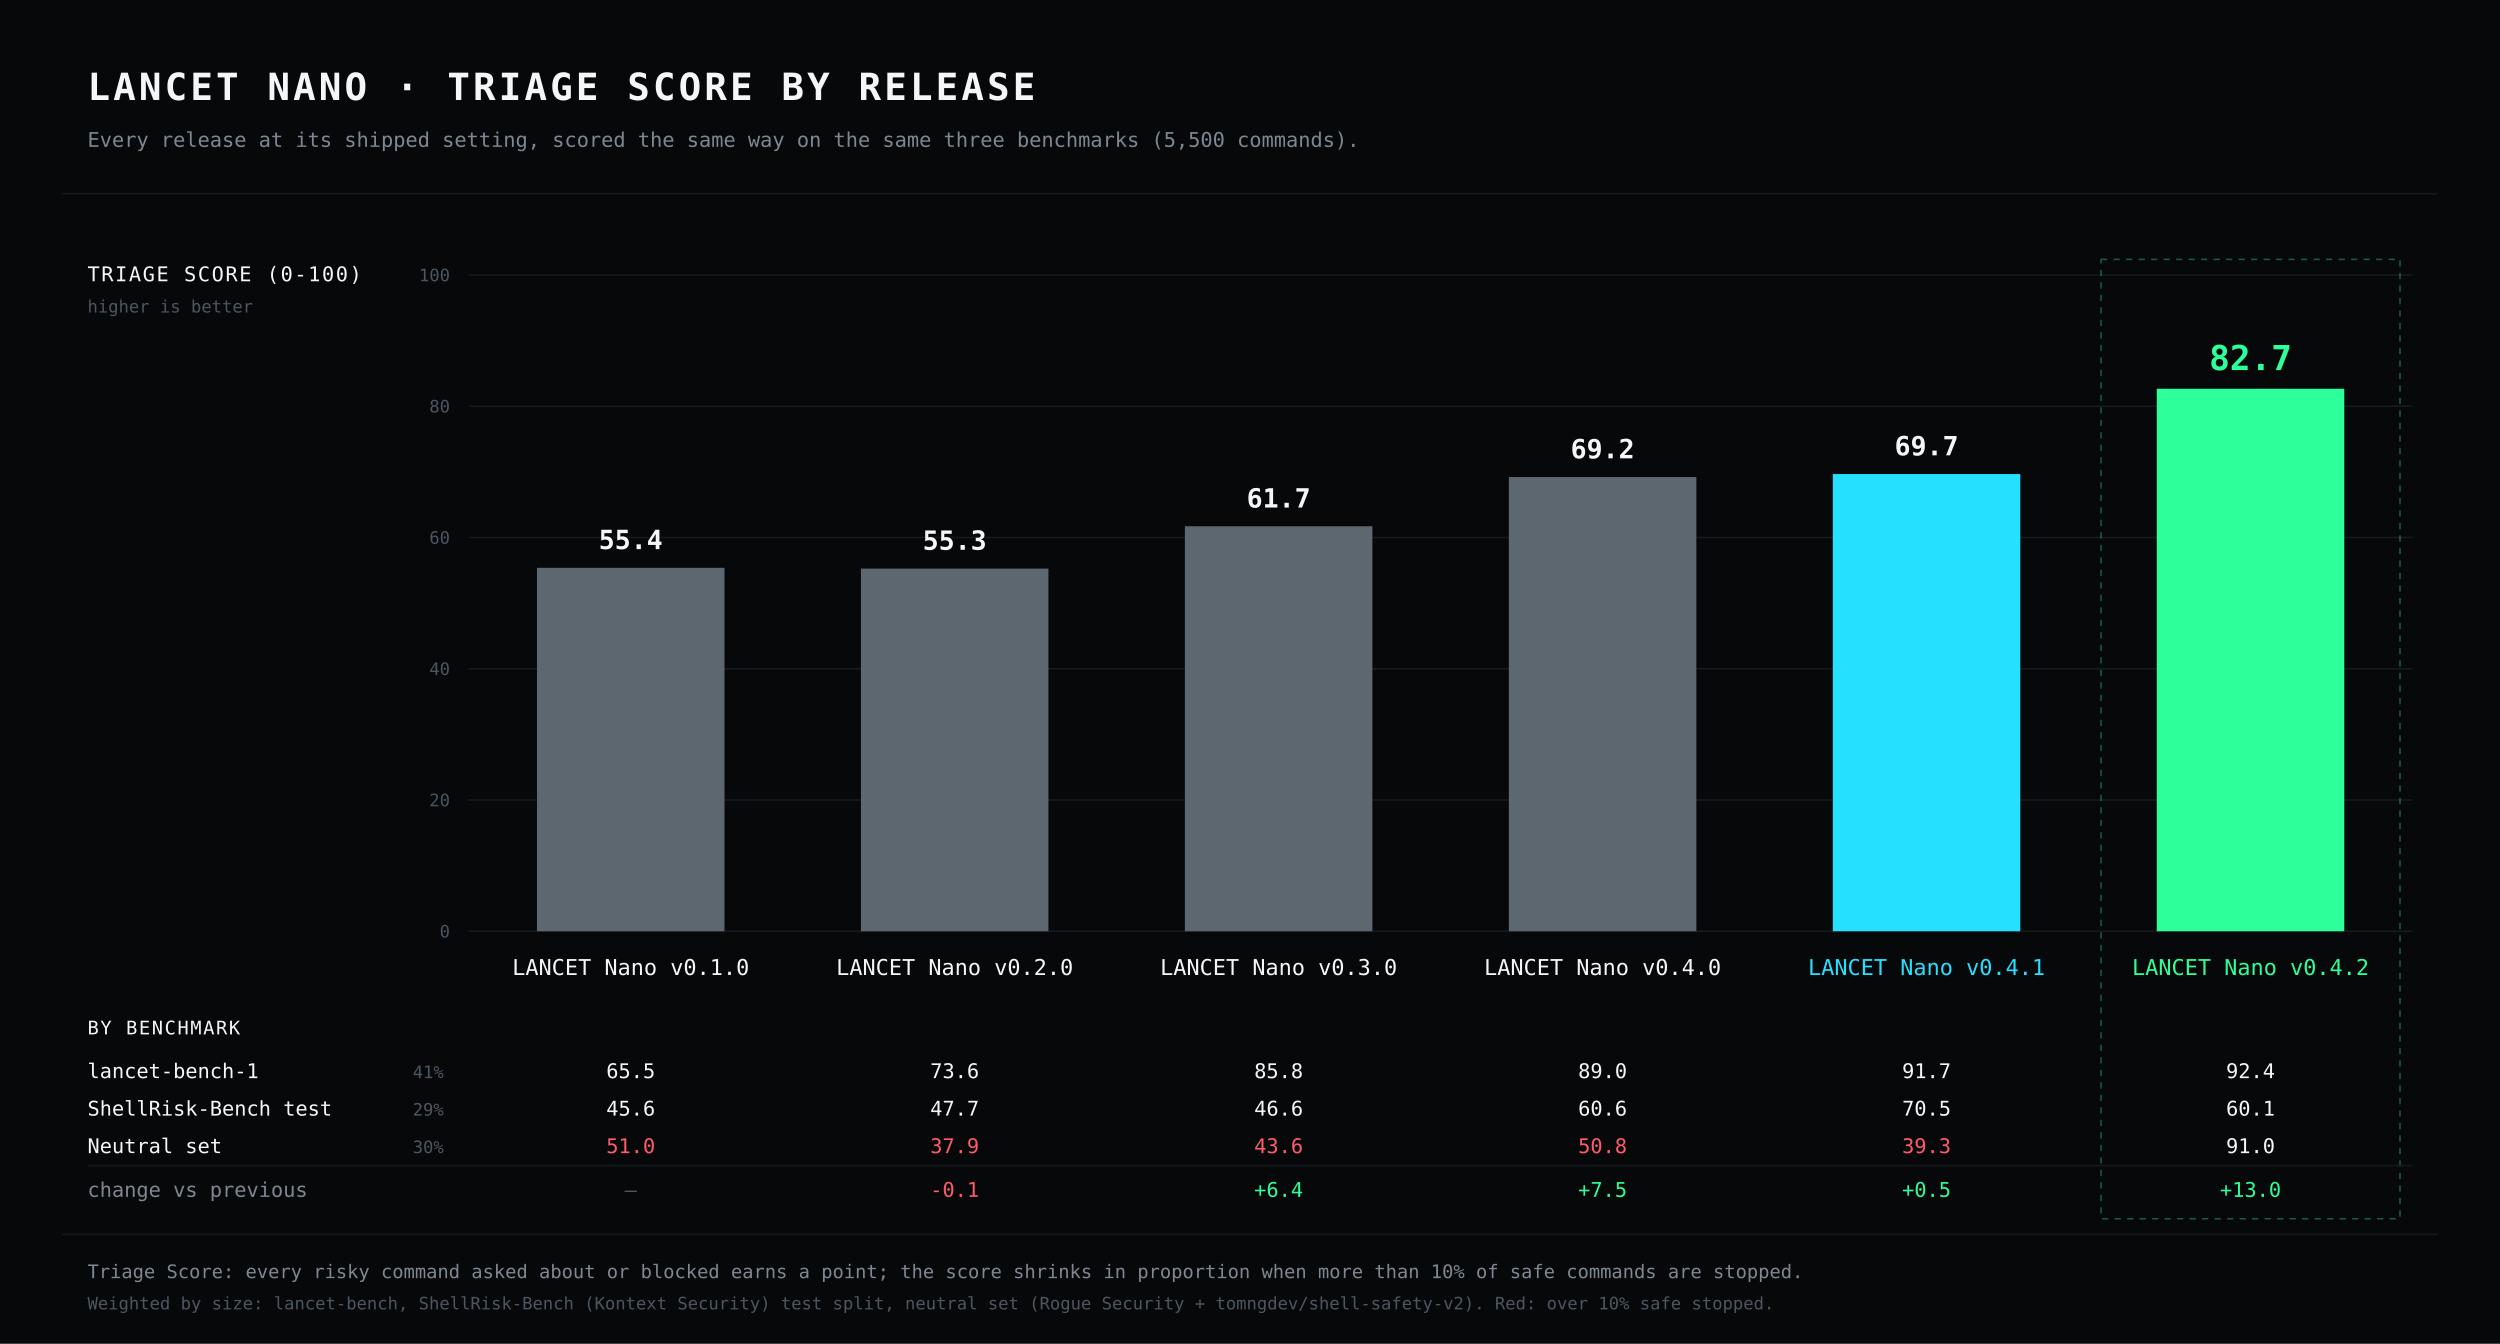
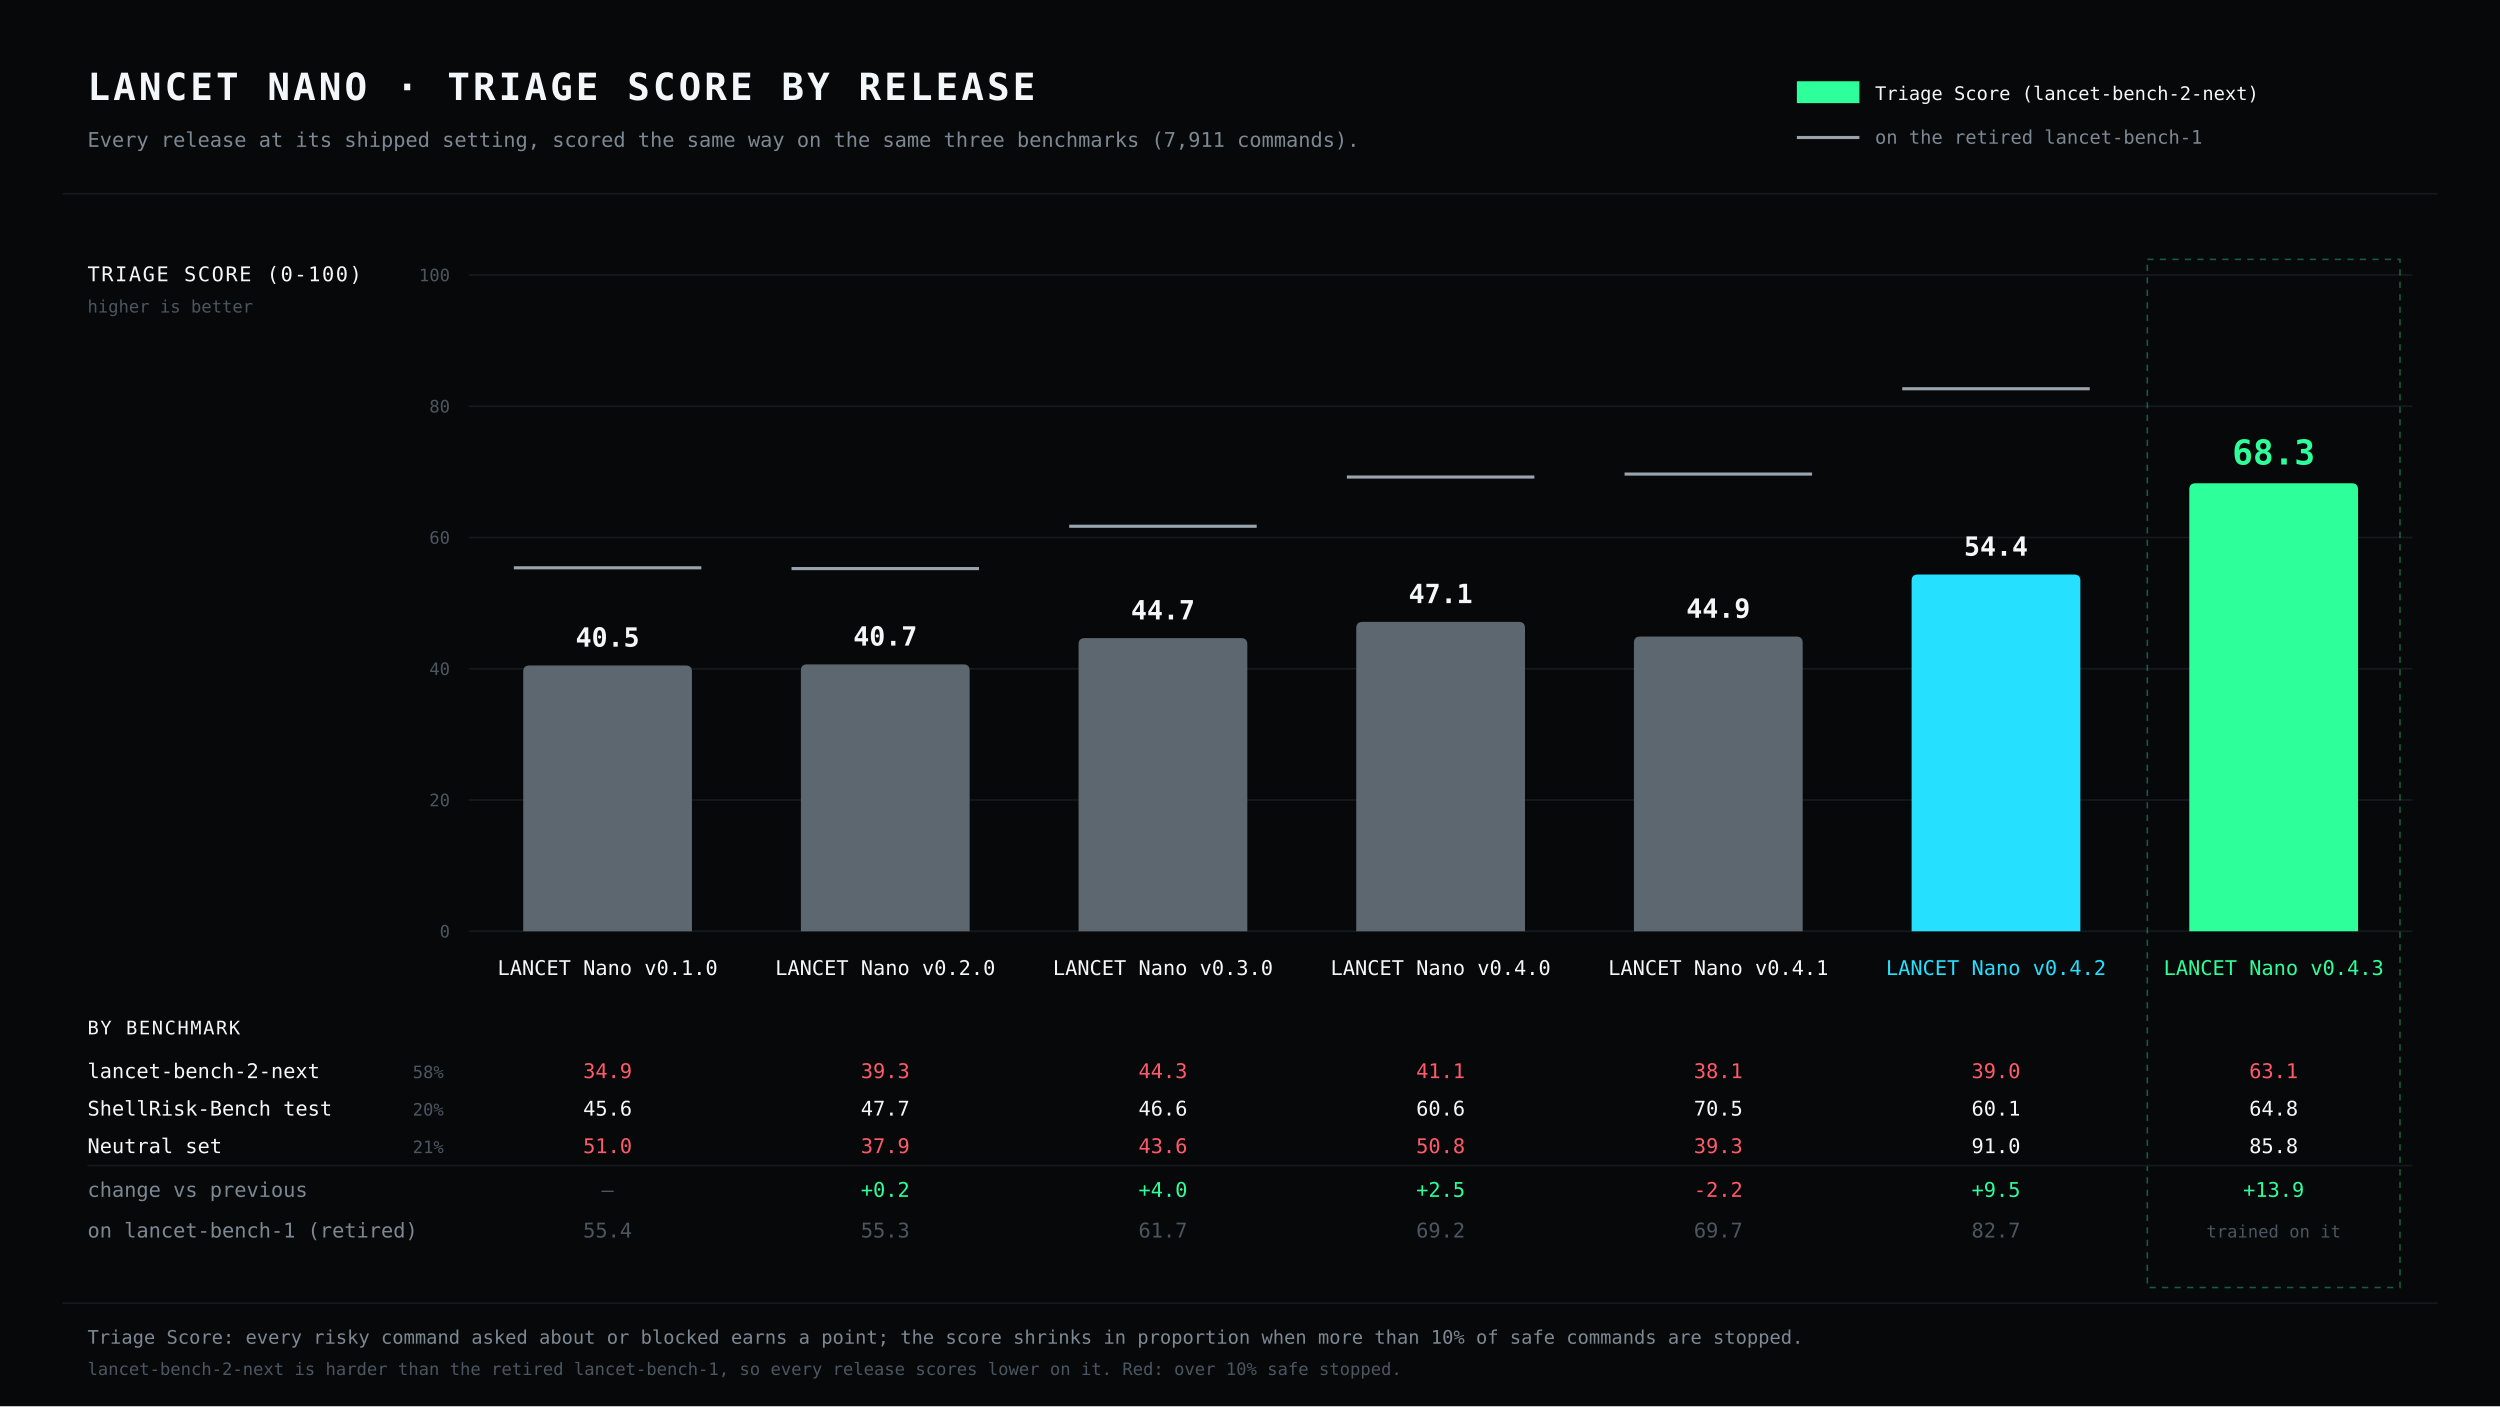
- <svg xmlns="http://www.w3.org/2000/svg" width="1600" height="860" viewBox="0 0 1600 860">
-   <rect width="1600" height="860" fill="#07080a" />
+ <svg xmlns="http://www.w3.org/2000/svg" width="1600" height="900" viewBox="0 0 1600 900">
+   <rect width="1600" height="900" fill="#07080a" />
  <style>text{font-family:JetBrains Mono,IBM Plex Mono,Cascadia Code,Consolas,monospace;fill:#7d8893}.t{fill:#f4f7f9;font-weight:700}.w{fill:#f4f7f9}.d{fill:#4c5661}</style>
  <text x="56" y="64" font-size="24" class="t" text-anchor="start" letter-spacing="2">LANCET NANO · TRIAGE SCORE BY RELEASE</text>
-   <text x="56" y="94" font-size="13" class="" text-anchor="start">Every release at its shipped setting, scored the same way on the same three benchmarks (5,500 commands).</text>
+   <text x="56" y="94" font-size="13" class="" text-anchor="start">Every release at its shipped setting, scored the same way on the same three benchmarks (7,911 commands).</text>
+   <rect x="1150" y="52" width="40" height="14" fill="#2dff9a" />
+   <text x="1200" y="64" font-size="12" class="w" text-anchor="start">Triage Score (lancet-bench-2-next)</text>
+   <line x1="1150" x2="1190" y1="88" y2="88" stroke="#9aa4ad" stroke-width="2" />
+   <text x="1200" y="92" font-size="12" class="" text-anchor="start">on the retired lancet-bench-1</text>
  <line x1="40" x2="1560" y1="124" y2="124" stroke="#161a1f" />
  <text x="56" y="180" font-size="13" class="w" text-anchor="start" letter-spacing="1">TRIAGE SCORE (0-100)</text>
  <text x="56" y="200" font-size="11" class="d" text-anchor="start">higher is better</text>
  <line x1="300" x2="1544" y1="596.0" y2="596.0" stroke="#161a1f" />
  <text x="288" y="600.0" font-size="11" class="d" text-anchor="end">0</text>
  <line x1="300" x2="1544" y1="512.0" y2="512.0" stroke="#161a1f" />
  <text x="288" y="516.0" font-size="11" class="d" text-anchor="end">20</text>
  <line x1="300" x2="1544" y1="428.0" y2="428.0" stroke="#161a1f" />
  <text x="288" y="432.0" font-size="11" class="d" text-anchor="end">40</text>
  <line x1="300" x2="1544" y1="344.0" y2="344.0" stroke="#161a1f" />
  <text x="288" y="348.0" font-size="11" class="d" text-anchor="end">60</text>
  <line x1="300" x2="1544" y1="260.0" y2="260.0" stroke="#161a1f" />
  <text x="288" y="264.0" font-size="11" class="d" text-anchor="end">80</text>
  <line x1="300" x2="1544" y1="176.0" y2="176.0" stroke="#161a1f" />
  <text x="288" y="180.0" font-size="11" class="d" text-anchor="end">100</text>
-   <rect x="343.667" y="363.4" width="120" height="232.6" fill="#5d6770" />
-   <text x="403.667" y="351.423" font-size="17" class="w" text-anchor="middle" style="font-weight:700;fill:#f4f7f9">55.4</text>
-   <text x="403.667" y="624" font-size="14" class="w" text-anchor="middle" style="fill:#f4f7f9">LANCET Nano v0.1.0</text>
-   <rect x="551.0" y="363.9" width="120" height="232.1" fill="#5d6770" />
-   <text x="611.0" y="351.866" font-size="17" class="w" text-anchor="middle" style="font-weight:700;fill:#f4f7f9">55.3</text>
-   <text x="611.0" y="624" font-size="14" class="w" text-anchor="middle" style="fill:#f4f7f9">LANCET Nano v0.2.0</text>
-   <rect x="758.333" y="336.8" width="120" height="259.2" fill="#5d6770" />
-   <text x="818.333" y="324.838" font-size="17" class="w" text-anchor="middle" style="font-weight:700;fill:#f4f7f9">61.7</text>
-   <text x="818.333" y="624" font-size="14" class="w" text-anchor="middle" style="fill:#f4f7f9">LANCET Nano v0.3.0</text>
-   <rect x="965.667" y="305.3" width="120" height="290.7" fill="#5d6770" />
-   <text x="1025.667" y="293.323" font-size="17" class="w" text-anchor="middle" style="font-weight:700;fill:#f4f7f9">69.2</text>
-   <text x="1025.667" y="624" font-size="14" class="w" text-anchor="middle" style="fill:#f4f7f9">LANCET Nano v0.4.0</text>
-   <rect x="1173" y="303.4" width="120" height="292.6" fill="#26e0ff" />
-   <text x="1233" y="291.418" font-size="17" class="w" text-anchor="middle" style="font-weight:700;fill:#f4f7f9">69.7</text>
-   <text x="1233" y="624" font-size="14" class="w" text-anchor="middle" style="fill:#26e0ff">LANCET Nano v0.4.1</text>
-   <rect x="1344.667" y="166" width="191.333" height="614" fill="none" stroke="#2dff9a" stroke-opacity=".35" stroke-dasharray="4 4" />
-   <rect x="1380.333" y="248.8" width="120" height="347.2" fill="#2dff9a" />
-   <text x="1440.333" y="236.838" font-size="22" class="w" text-anchor="middle" style="font-weight:700;fill:#2dff9a">82.7</text>
-   <text x="1440.333" y="624" font-size="14" class="w" text-anchor="middle" style="fill:#2dff9a">LANCET Nano v0.4.2</text>
+   <path d="M334.857 596 V429.9 Q334.857 425.9 338.857 425.9 H438.857 Q442.857 425.9 442.857 429.9 V596 Z" fill="#5d6770" />
+   <line x1="328.857" x2="448.857" y1="363.4" y2="363.4" stroke="#9aa4ad" stroke-width="2" />
+   <text x="388.857" y="413.872" font-size="17" class="w" text-anchor="middle" style="font-weight:700;fill:#f4f7f9">40.5</text>
+   <text x="388.857" y="624" font-size="13" class="w" text-anchor="middle" style="fill:#f4f7f9">LANCET Nano v0.1.0</text>
+   <path d="M512.571 596 V429.2 Q512.571 425.2 516.571 425.2 H616.571 Q620.571 425.2 620.571 429.2 V596 Z" fill="#5d6770" />
+   <line x1="506.571" x2="626.571" y1="363.9" y2="363.9" stroke="#9aa4ad" stroke-width="2" />
+   <text x="566.571" y="413.186" font-size="17" class="w" text-anchor="middle" style="font-weight:700;fill:#f4f7f9">40.7</text>
+   <text x="566.571" y="624" font-size="13" class="w" text-anchor="middle" style="fill:#f4f7f9">LANCET Nano v0.2.0</text>
+   <path d="M690.286 596 V412.4 Q690.286 408.4 694.286 408.4 H794.286 Q798.286 408.4 798.286 412.4 V596 Z" fill="#5d6770" />
+   <line x1="684.286" x2="804.286" y1="336.8" y2="336.8" stroke="#9aa4ad" stroke-width="2" />
+   <text x="744.286" y="396.447" font-size="17" class="w" text-anchor="middle" style="font-weight:700;fill:#f4f7f9">44.7</text>
+   <text x="744.286" y="624" font-size="13" class="w" text-anchor="middle" style="fill:#f4f7f9">LANCET Nano v0.3.0</text>
+   <path d="M868.0 596 V402.0 Q868.0 398.0 872.0 398.0 H972.0 Q976.0 398.0 976.0 402.0 V596 Z" fill="#5d6770" />
+   <line x1="862.0" x2="982.0" y1="305.3" y2="305.3" stroke="#9aa4ad" stroke-width="2" />
+   <text x="922.0" y="386.006" font-size="17" class="w" text-anchor="middle" style="font-weight:700;fill:#f4f7f9">47.1</text>
+   <text x="922.0" y="624" font-size="13" class="w" text-anchor="middle" style="fill:#f4f7f9">LANCET Nano v0.4.0</text>
+   <path d="M1045.714 596 V411.4 Q1045.714 407.4 1049.714 407.4 H1149.714 Q1153.714 407.4 1153.714 411.4 V596 Z" fill="#5d6770" />
+   <line x1="1039.714" x2="1159.714" y1="303.4" y2="303.4" stroke="#9aa4ad" stroke-width="2" />
+   <text x="1099.714" y="395.375" font-size="17" class="w" text-anchor="middle" style="font-weight:700;fill:#f4f7f9">44.9</text>
+   <text x="1099.714" y="624" font-size="13" class="w" text-anchor="middle" style="fill:#f4f7f9">LANCET Nano v0.4.1</text>
+   <path d="M1223.429 596 V371.7 Q1223.429 367.7 1227.429 367.7 H1327.429 Q1331.429 367.7 1331.429 371.7 V596 Z" fill="#26e0ff" />
+   <line x1="1217.429" x2="1337.429" y1="248.8" y2="248.8" stroke="#9aa4ad" stroke-width="2" />
+   <text x="1277.429" y="355.67" font-size="17" class="w" text-anchor="middle" style="font-weight:700;fill:#f4f7f9">54.4</text>
+   <text x="1277.429" y="624" font-size="13" class="w" text-anchor="middle" style="fill:#26e0ff">LANCET Nano v0.4.2</text>
+   <rect x="1374.286" y="166" width="161.714" height="658" fill="none" stroke="#2dff9a" stroke-opacity=".35" stroke-dasharray="4 4" />
+   <path d="M1401.143 596 V313.3 Q1401.143 309.3 1405.143 309.3 H1505.143 Q1509.143 309.3 1509.143 313.3 V596 Z" fill="#2dff9a" />
+   <text x="1455.143" y="297.291" font-size="22" class="w" text-anchor="middle" style="font-weight:700;fill:#2dff9a">68.3</text>
+   <text x="1455.143" y="624" font-size="13" class="w" text-anchor="middle" style="fill:#2dff9a">LANCET Nano v0.4.3</text>
  <text x="56" y="662" font-size="12" class="w" text-anchor="start" letter-spacing="1">BY BENCHMARK</text>
-   <text x="56" y="690" font-size="13" class="w" text-anchor="start">lancet-bench-1</text>
-   <text x="284" y="690" font-size="11" class="d" text-anchor="end">41%</text>
-   <text x="403.667" y="690" font-size="13" class="w" text-anchor="middle">65.5</text>
-   <text x="611.0" y="690" font-size="13" class="w" text-anchor="middle">73.6</text>
-   <text x="818.333" y="690" font-size="13" class="w" text-anchor="middle">85.8</text>
-   <text x="1025.667" y="690" font-size="13" class="w" text-anchor="middle">89.0</text>
-   <text x="1233" y="690" font-size="13" class="w" text-anchor="middle">91.7</text>
-   <text x="1440.333" y="690" font-size="13" class="w" text-anchor="middle">92.4</text>
+   <text x="56" y="690" font-size="13" class="w" text-anchor="start">lancet-bench-2-next</text>
+   <text x="284" y="690" font-size="11" class="d" text-anchor="end">58%</text>
+   <text x="388.857" y="690" font-size="13" class="" text-anchor="middle" style="fill:#ff5a6a">34.9</text>
+   <text x="566.571" y="690" font-size="13" class="" text-anchor="middle" style="fill:#ff5a6a">39.3</text>
+   <text x="744.286" y="690" font-size="13" class="" text-anchor="middle" style="fill:#ff5a6a">44.3</text>
+   <text x="922.0" y="690" font-size="13" class="" text-anchor="middle" style="fill:#ff5a6a">41.1</text>
+   <text x="1099.714" y="690" font-size="13" class="" text-anchor="middle" style="fill:#ff5a6a">38.1</text>
+   <text x="1277.429" y="690" font-size="13" class="" text-anchor="middle" style="fill:#ff5a6a">39.0</text>
+   <text x="1455.143" y="690" font-size="13" class="" text-anchor="middle" style="fill:#ff5a6a">63.1</text>
  <text x="56" y="714" font-size="13" class="w" text-anchor="start">ShellRisk-Bench test</text>
-   <text x="284" y="714" font-size="11" class="d" text-anchor="end">29%</text>
-   <text x="403.667" y="714" font-size="13" class="w" text-anchor="middle">45.6</text>
-   <text x="611.0" y="714" font-size="13" class="w" text-anchor="middle">47.7</text>
-   <text x="818.333" y="714" font-size="13" class="w" text-anchor="middle">46.6</text>
-   <text x="1025.667" y="714" font-size="13" class="w" text-anchor="middle">60.6</text>
-   <text x="1233" y="714" font-size="13" class="w" text-anchor="middle">70.5</text>
-   <text x="1440.333" y="714" font-size="13" class="w" text-anchor="middle">60.1</text>
+   <text x="284" y="714" font-size="11" class="d" text-anchor="end">20%</text>
+   <text x="388.857" y="714" font-size="13" class="w" text-anchor="middle">45.6</text>
+   <text x="566.571" y="714" font-size="13" class="w" text-anchor="middle">47.7</text>
+   <text x="744.286" y="714" font-size="13" class="w" text-anchor="middle">46.6</text>
+   <text x="922.0" y="714" font-size="13" class="w" text-anchor="middle">60.6</text>
+   <text x="1099.714" y="714" font-size="13" class="w" text-anchor="middle">70.5</text>
+   <text x="1277.429" y="714" font-size="13" class="w" text-anchor="middle">60.1</text>
+   <text x="1455.143" y="714" font-size="13" class="w" text-anchor="middle">64.8</text>
  <text x="56" y="738" font-size="13" class="w" text-anchor="start">Neutral set</text>
-   <text x="284" y="738" font-size="11" class="d" text-anchor="end">30%</text>
-   <text x="403.667" y="738" font-size="13" class="" text-anchor="middle" style="fill:#ff5a6a">51.0</text>
-   <text x="611.0" y="738" font-size="13" class="" text-anchor="middle" style="fill:#ff5a6a">37.9</text>
-   <text x="818.333" y="738" font-size="13" class="" text-anchor="middle" style="fill:#ff5a6a">43.6</text>
-   <text x="1025.667" y="738" font-size="13" class="" text-anchor="middle" style="fill:#ff5a6a">50.8</text>
-   <text x="1233" y="738" font-size="13" class="" text-anchor="middle" style="fill:#ff5a6a">39.3</text>
-   <text x="1440.333" y="738" font-size="13" class="w" text-anchor="middle">91.0</text>
+   <text x="284" y="738" font-size="11" class="d" text-anchor="end">21%</text>
+   <text x="388.857" y="738" font-size="13" class="" text-anchor="middle" style="fill:#ff5a6a">51.0</text>
+   <text x="566.571" y="738" font-size="13" class="" text-anchor="middle" style="fill:#ff5a6a">37.9</text>
+   <text x="744.286" y="738" font-size="13" class="" text-anchor="middle" style="fill:#ff5a6a">43.6</text>
+   <text x="922.0" y="738" font-size="13" class="" text-anchor="middle" style="fill:#ff5a6a">50.8</text>
+   <text x="1099.714" y="738" font-size="13" class="" text-anchor="middle" style="fill:#ff5a6a">39.3</text>
+   <text x="1277.429" y="738" font-size="13" class="w" text-anchor="middle">91.0</text>
+   <text x="1455.143" y="738" font-size="13" class="w" text-anchor="middle">85.8</text>
  <line x1="56" x2="1544" y1="746" y2="746" stroke="#161a1f" />
  <text x="56" y="766" font-size="13" class="" text-anchor="start">change vs previous</text>
-   <text x="403.667" y="766" font-size="13" class="d" text-anchor="middle">—</text>
-   <text x="611.0" y="766" font-size="13" class="" text-anchor="middle" style="fill:#ff5a6a">-0.1</text>
-   <text x="818.333" y="766" font-size="13" class="" text-anchor="middle" style="fill:#2dff9a">+6.4</text>
-   <text x="1025.667" y="766" font-size="13" class="" text-anchor="middle" style="fill:#2dff9a">+7.5</text>
-   <text x="1233" y="766" font-size="13" class="" text-anchor="middle" style="fill:#2dff9a">+0.5</text>
-   <text x="1440.333" y="766" font-size="13" class="" text-anchor="middle" style="fill:#2dff9a">+13.0</text>
-   <line x1="40" x2="1560" y1="790" y2="790" stroke="#161a1f" />
-   <text x="56" y="818" font-size="12" class="" text-anchor="start">Triage Score: every risky command asked about or blocked earns a point; the score shrinks in proportion when more than 10% of safe commands are stopped.</text>
-   <text x="56" y="838" font-size="11" class="d" text-anchor="start">Weighted by size: lancet-bench, ShellRisk-Bench (Kontext Security) test split, neutral set (Rogue Security + tomngdev/shell-safety-v2). Red: over 10% safe stopped.</text>
+   <text x="388.857" y="766" font-size="13" class="d" text-anchor="middle">—</text>
+   <text x="566.571" y="766" font-size="13" class="" text-anchor="middle" style="fill:#2dff9a">+0.2</text>
+   <text x="744.286" y="766" font-size="13" class="" text-anchor="middle" style="fill:#2dff9a">+4.0</text>
+   <text x="922.0" y="766" font-size="13" class="" text-anchor="middle" style="fill:#2dff9a">+2.5</text>
+   <text x="1099.714" y="766" font-size="13" class="" text-anchor="middle" style="fill:#ff5a6a">-2.2</text>
+   <text x="1277.429" y="766" font-size="13" class="" text-anchor="middle" style="fill:#2dff9a">+9.5</text>
+   <text x="1455.143" y="766" font-size="13" class="" text-anchor="middle" style="fill:#2dff9a">+13.9</text>
+   <text x="56" y="792" font-size="13" class="" text-anchor="start">on lancet-bench-1 (retired)</text>
+   <text x="388.857" y="792" font-size="13" class="d" text-anchor="middle">55.4</text>
+   <text x="566.571" y="792" font-size="13" class="d" text-anchor="middle">55.3</text>
+   <text x="744.286" y="792" font-size="13" class="d" text-anchor="middle">61.7</text>
+   <text x="922.0" y="792" font-size="13" class="d" text-anchor="middle">69.2</text>
+   <text x="1099.714" y="792" font-size="13" class="d" text-anchor="middle">69.7</text>
+   <text x="1277.429" y="792" font-size="13" class="d" text-anchor="middle">82.7</text>
+   <text x="1455.143" y="792" font-size="11" class="d" text-anchor="middle">trained on it</text>
+   <line x1="40" x2="1560" y1="834" y2="834" stroke="#161a1f" />
+   <text x="56" y="860" font-size="12" class="" text-anchor="start">Triage Score: every risky command asked about or blocked earns a point; the score shrinks in proportion when more than 10% of safe commands are stopped.</text>
+   <text x="56" y="880" font-size="11" class="d" text-anchor="start">lancet-bench-2-next is harder than the retired lancet-bench-1, so every release scores lower on it. Red: over 10% safe stopped.</text>
</svg>
